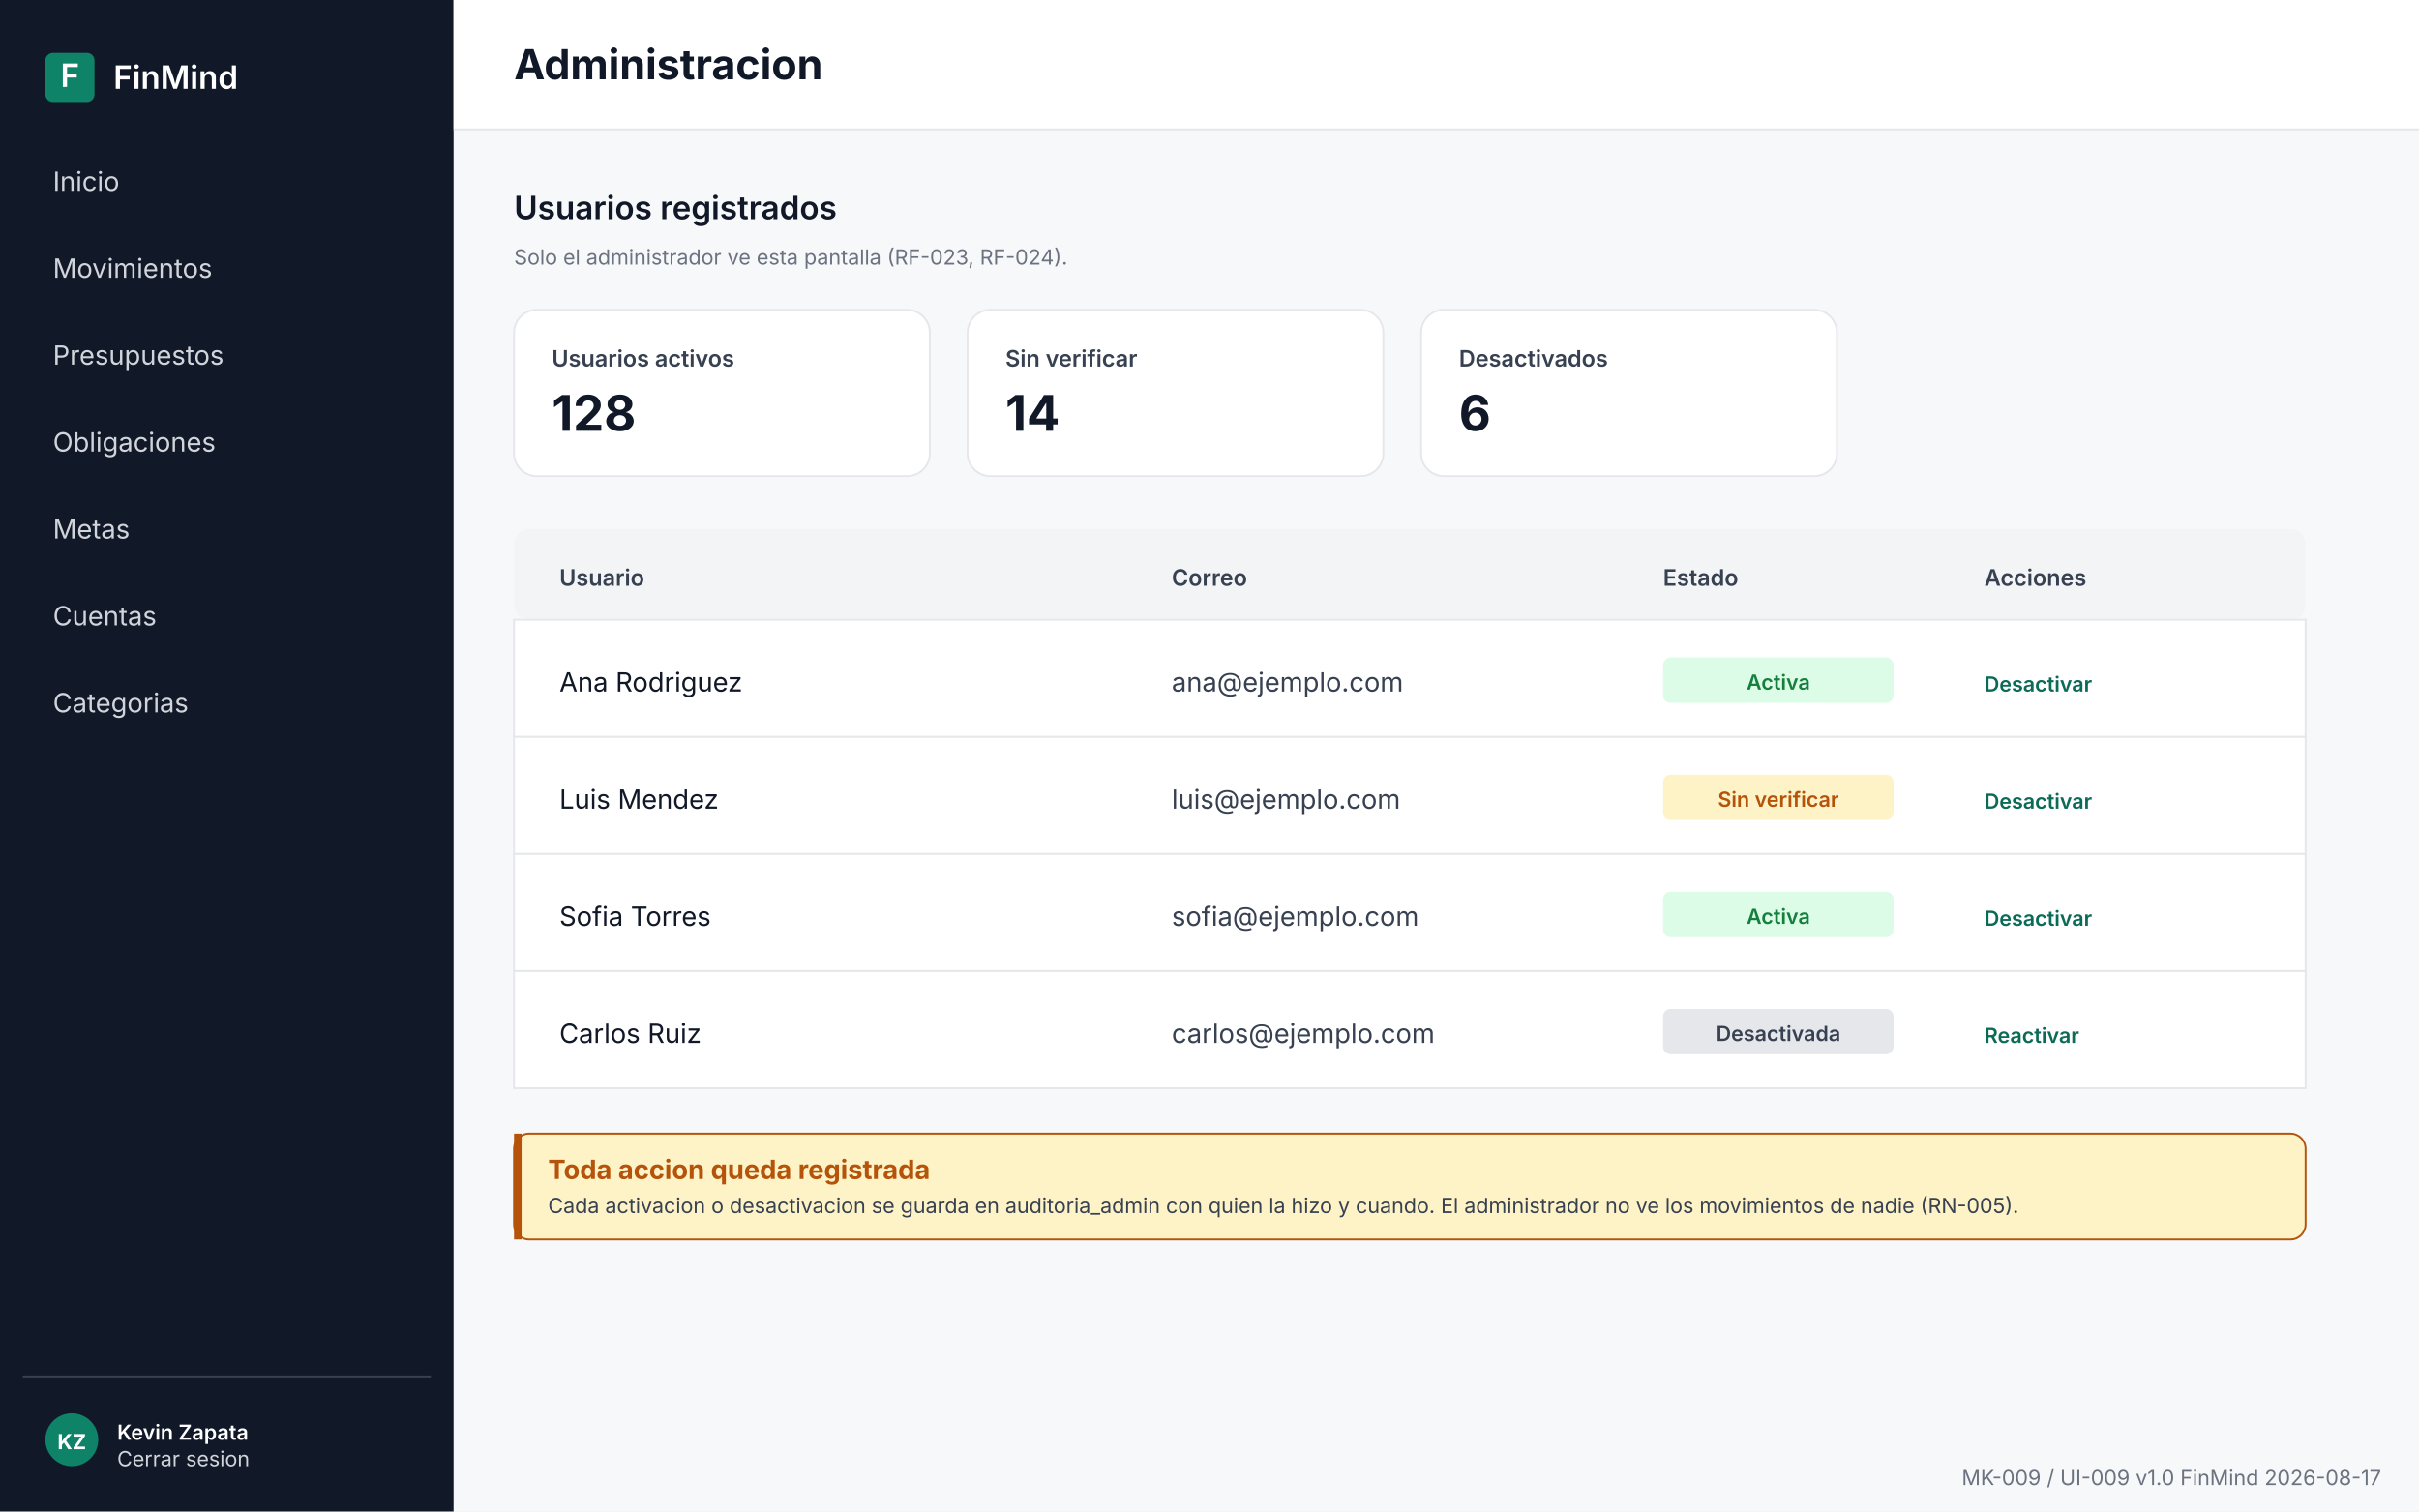
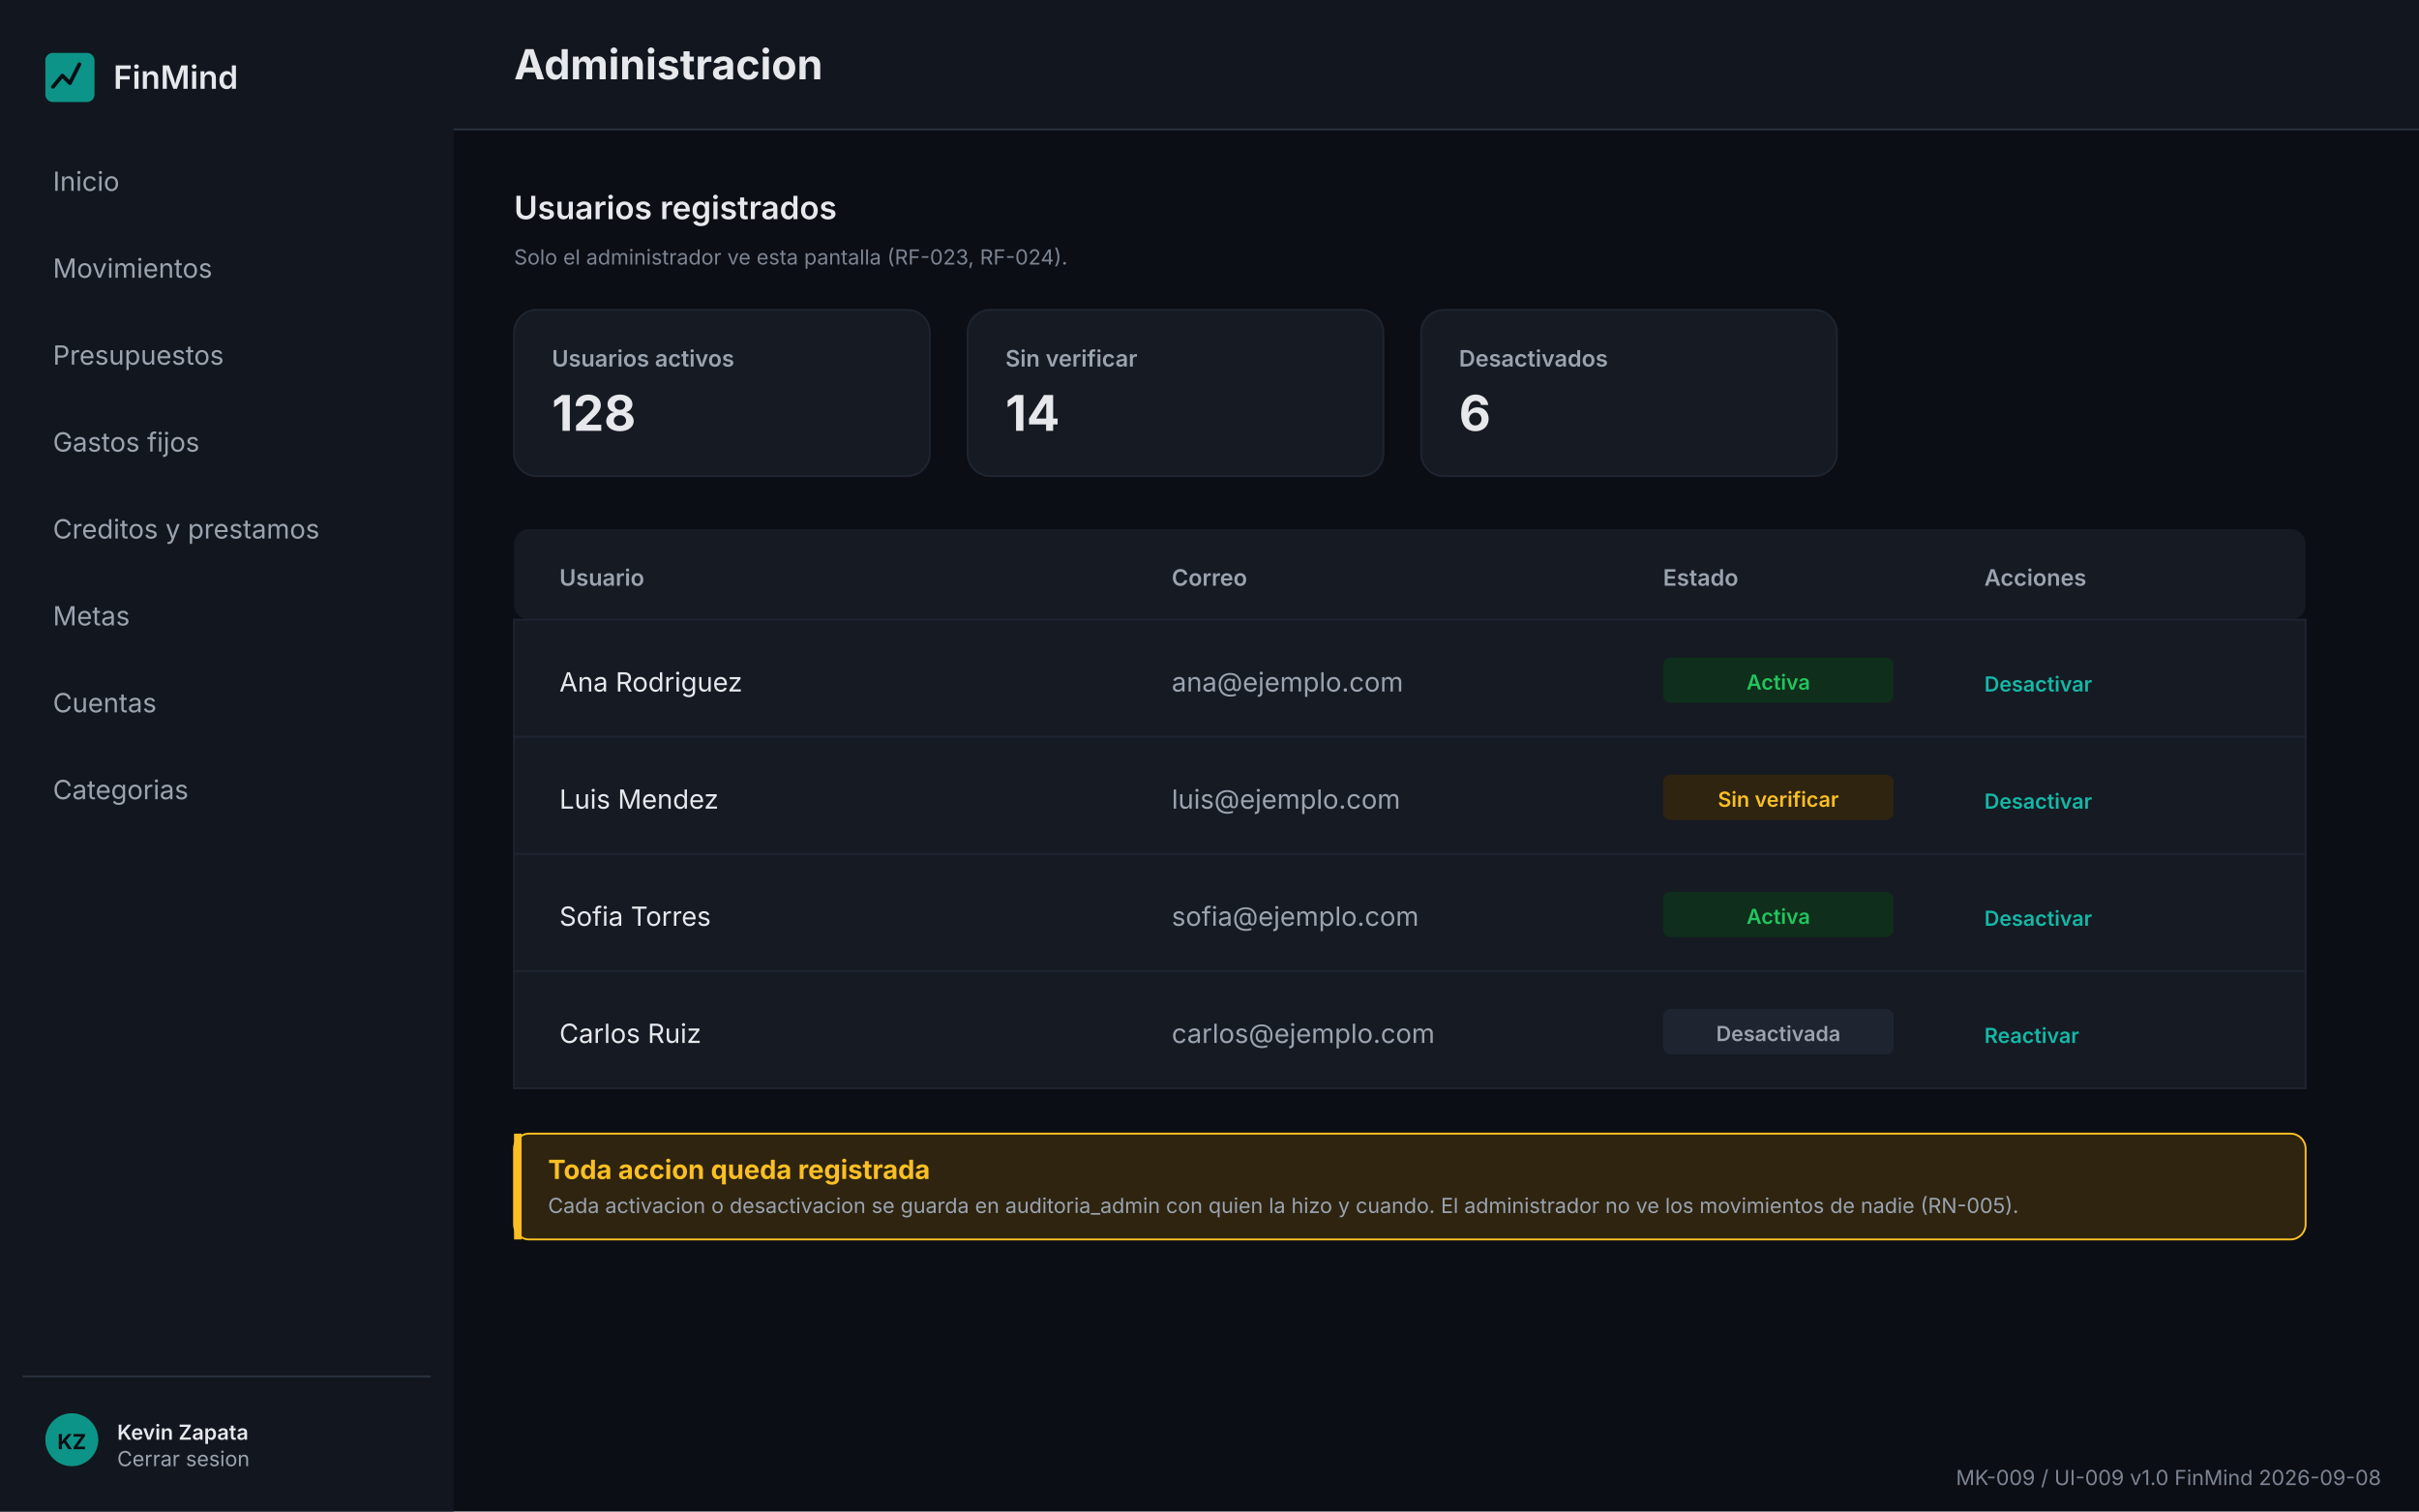
<svg xmlns="http://www.w3.org/2000/svg" viewBox="0 0 1280 800" width="1280" height="800" role="img" aria-labelledby="t d">
-   <rect x="0" y="0" width="1280" height="800" rx="0" fill="#F7F8FA" />
-   <rect x="0" y="0" width="240" height="800" rx="0" fill="#111827" />
-   <rect x="24" y="28" width="26" height="26" rx="4" fill="#0E8368" />
-   <text x="37" y="46" font-family="Inter, 'Segoe UI', system-ui, sans-serif" font-size="17" font-weight="600" fill="#FFFFFF" text-anchor="middle">F</text>
-   <text x="60" y="47" font-family="Inter, 'Segoe UI', system-ui, sans-serif" font-size="17" font-weight="600" fill="#FFFFFF" text-anchor="start">FinMind</text>
-   <text x="28" y="101" font-family="Inter, 'Segoe UI', system-ui, sans-serif" font-size="14" font-weight="400" fill="#D1D5DB" text-anchor="start">Inicio</text>
-   <text x="28" y="147" font-family="Inter, 'Segoe UI', system-ui, sans-serif" font-size="14" font-weight="400" fill="#D1D5DB" text-anchor="start">Movimientos</text>
-   <text x="28" y="193" font-family="Inter, 'Segoe UI', system-ui, sans-serif" font-size="14" font-weight="400" fill="#D1D5DB" text-anchor="start">Presupuestos</text>
-   <text x="28" y="239" font-family="Inter, 'Segoe UI', system-ui, sans-serif" font-size="14" font-weight="400" fill="#D1D5DB" text-anchor="start">Obligaciones</text>
-   <text x="28" y="285" font-family="Inter, 'Segoe UI', system-ui, sans-serif" font-size="14" font-weight="400" fill="#D1D5DB" text-anchor="start">Metas</text>
-   <text x="28" y="331" font-family="Inter, 'Segoe UI', system-ui, sans-serif" font-size="14" font-weight="400" fill="#D1D5DB" text-anchor="start">Cuentas</text>
-   <text x="28" y="377" font-family="Inter, 'Segoe UI', system-ui, sans-serif" font-size="14" font-weight="400" fill="#D1D5DB" text-anchor="start">Categorias</text>
-   <rect x="12" y="728" width="216" height="1" rx="0" fill="#374151" />
-   <rect x="24" y="748" width="28" height="28" rx="14" fill="#0E8368" />
-   <text x="38" y="767" font-family="Inter, 'Segoe UI', system-ui, sans-serif" font-size="11" font-weight="700" fill="#FFFFFF" text-anchor="middle">KZ</text>
-   <text x="62" y="762" font-family="Inter, 'Segoe UI', system-ui, sans-serif" font-size="11" font-weight="600" fill="#FFFFFF" text-anchor="start">Kevin Zapata</text>
-   <text x="62" y="776" font-family="Inter, 'Segoe UI', system-ui, sans-serif" font-size="11" font-weight="400" fill="#D1D5DB" text-anchor="start">Cerrar sesion</text>
-   <rect x="240" y="0" width="1040" height="68" rx="0" fill="#FFFFFF" />
-   <rect x="240" y="68" width="1040" height="1" rx="0" fill="#E5E7EB" />
-   <text x="272" y="42" font-family="Inter, 'Segoe UI', system-ui, sans-serif" font-size="22" font-weight="700" fill="#111827" text-anchor="start">Administracion</text>
-   <text x="272" y="116" font-family="Inter, 'Segoe UI', system-ui, sans-serif" font-size="17" font-weight="600" fill="#111827" text-anchor="start">Usuarios registrados</text>
-   <text x="272" y="140" font-family="Inter, 'Segoe UI', system-ui, sans-serif" font-size="11" font-weight="400" fill="#6B7280" text-anchor="start">Solo el administrador ve esta pantalla (RF-023, RF-024).</text>
-   <rect x="272" y="164" width="220" height="88" rx="12" fill="#FFFFFF" stroke="#E5E7EB" stroke-width="1" />
-   <text x="292" y="194" font-family="Inter, 'Segoe UI', system-ui, sans-serif" font-size="12" font-weight="600" fill="#374151" text-anchor="start">Usuarios activos</text>
-   <text x="292" y="228" font-family="Inter, 'Segoe UI', system-ui, sans-serif" font-size="26" font-weight="700" fill="#111827" text-anchor="start">128</text>
-   <rect x="512" y="164" width="220" height="88" rx="12" fill="#FFFFFF" stroke="#E5E7EB" stroke-width="1" />
-   <text x="532" y="194" font-family="Inter, 'Segoe UI', system-ui, sans-serif" font-size="12" font-weight="600" fill="#374151" text-anchor="start">Sin verificar</text>
-   <text x="532" y="228" font-family="Inter, 'Segoe UI', system-ui, sans-serif" font-size="26" font-weight="700" fill="#111827" text-anchor="start">14</text>
-   <rect x="752" y="164" width="220" height="88" rx="12" fill="#FFFFFF" stroke="#E5E7EB" stroke-width="1" />
-   <text x="772" y="194" font-family="Inter, 'Segoe UI', system-ui, sans-serif" font-size="12" font-weight="600" fill="#374151" text-anchor="start">Desactivados</text>
-   <text x="772" y="228" font-family="Inter, 'Segoe UI', system-ui, sans-serif" font-size="26" font-weight="700" fill="#111827" text-anchor="start">6</text>
-   <rect x="272" y="280" width="948" height="48" rx="8" fill="#F3F4F6" />
-   <text x="296" y="310" font-family="Inter, 'Segoe UI', system-ui, sans-serif" font-size="12" font-weight="600" fill="#374151" text-anchor="start">Usuario</text>
-   <text x="620" y="310" font-family="Inter, 'Segoe UI', system-ui, sans-serif" font-size="12" font-weight="600" fill="#374151" text-anchor="start">Correo</text>
-   <text x="880" y="310" font-family="Inter, 'Segoe UI', system-ui, sans-serif" font-size="12" font-weight="600" fill="#374151" text-anchor="start">Estado</text>
-   <text x="1050" y="310" font-family="Inter, 'Segoe UI', system-ui, sans-serif" font-size="12" font-weight="600" fill="#374151" text-anchor="start">Acciones</text>
-   <rect x="272" y="328" width="948" height="62" rx="0" fill="#FFFFFF" stroke="#E5E7EB" stroke-width="1" />
-   <text x="296" y="366" font-family="Inter, 'Segoe UI', system-ui, sans-serif" font-size="14" font-weight="400" fill="#111827" text-anchor="start">Ana Rodriguez</text>
-   <text x="620" y="366" font-family="Inter, 'Segoe UI', system-ui, sans-serif" font-size="14" font-weight="400" fill="#374151" text-anchor="start">ana@ejemplo.com</text>
-   <rect x="880" y="348" width="122" height="24" rx="4" fill="#DCFCE7" />
-   <text x="941" y="365" font-family="Inter, 'Segoe UI', system-ui, sans-serif" font-size="11" font-weight="600" fill="#15803D" text-anchor="middle">Activa</text>
-   <text x="1050" y="366" font-family="Inter, 'Segoe UI', system-ui, sans-serif" font-size="11" font-weight="600" fill="#0B6B57" text-anchor="start">Desactivar</text>
-   <rect x="272" y="390" width="948" height="62" rx="0" fill="#FFFFFF" stroke="#E5E7EB" stroke-width="1" />
-   <text x="296" y="428" font-family="Inter, 'Segoe UI', system-ui, sans-serif" font-size="14" font-weight="400" fill="#111827" text-anchor="start">Luis Mendez</text>
-   <text x="620" y="428" font-family="Inter, 'Segoe UI', system-ui, sans-serif" font-size="14" font-weight="400" fill="#374151" text-anchor="start">luis@ejemplo.com</text>
-   <rect x="880" y="410" width="122" height="24" rx="4" fill="#FEF3C7" />
-   <text x="941" y="427" font-family="Inter, 'Segoe UI', system-ui, sans-serif" font-size="11" font-weight="600" fill="#B45309" text-anchor="middle">Sin verificar</text>
-   <text x="1050" y="428" font-family="Inter, 'Segoe UI', system-ui, sans-serif" font-size="11" font-weight="600" fill="#0B6B57" text-anchor="start">Desactivar</text>
-   <rect x="272" y="452" width="948" height="62" rx="0" fill="#FFFFFF" stroke="#E5E7EB" stroke-width="1" />
-   <text x="296" y="490" font-family="Inter, 'Segoe UI', system-ui, sans-serif" font-size="14" font-weight="400" fill="#111827" text-anchor="start">Sofia Torres</text>
-   <text x="620" y="490" font-family="Inter, 'Segoe UI', system-ui, sans-serif" font-size="14" font-weight="400" fill="#374151" text-anchor="start">sofia@ejemplo.com</text>
-   <rect x="880" y="472" width="122" height="24" rx="4" fill="#DCFCE7" />
-   <text x="941" y="489" font-family="Inter, 'Segoe UI', system-ui, sans-serif" font-size="11" font-weight="600" fill="#15803D" text-anchor="middle">Activa</text>
-   <text x="1050" y="490" font-family="Inter, 'Segoe UI', system-ui, sans-serif" font-size="11" font-weight="600" fill="#0B6B57" text-anchor="start">Desactivar</text>
-   <rect x="272" y="514" width="948" height="62" rx="0" fill="#FFFFFF" stroke="#E5E7EB" stroke-width="1" />
-   <text x="296" y="552" font-family="Inter, 'Segoe UI', system-ui, sans-serif" font-size="14" font-weight="400" fill="#111827" text-anchor="start">Carlos Ruiz</text>
-   <text x="620" y="552" font-family="Inter, 'Segoe UI', system-ui, sans-serif" font-size="14" font-weight="400" fill="#374151" text-anchor="start">carlos@ejemplo.com</text>
-   <rect x="880" y="534" width="122" height="24" rx="4" fill="#E5E7EB" />
-   <text x="941" y="551" font-family="Inter, 'Segoe UI', system-ui, sans-serif" font-size="11" font-weight="600" fill="#374151" text-anchor="middle">Desactivada</text>
-   <text x="1050" y="552" font-family="Inter, 'Segoe UI', system-ui, sans-serif" font-size="11" font-weight="600" fill="#0B6B57" text-anchor="start">Reactivar</text>
-   <rect x="272" y="600" width="948" height="56" rx="8" fill="#FEF3C7" stroke="#B45309" stroke-width="1" />
-   <rect x="272" y="600" width="4" height="56" rx="0" fill="#B45309" />
-   <text x="290" y="624" font-family="Inter, 'Segoe UI', system-ui, sans-serif" font-size="14" font-weight="700" fill="#B45309" text-anchor="start">Toda accion queda registrada</text>
-   <text x="290" y="642" font-family="Inter, 'Segoe UI', system-ui, sans-serif" font-size="11" font-weight="400" fill="#374151" text-anchor="start">Cada activacion o desactivacion se guarda en auditoria_admin con quien la hizo y cuando. El administrador no ve los movimientos de nadie (RN-005).</text>
-   <text x="1260" y="786" font-family="Inter, 'Segoe UI', system-ui, sans-serif" font-size="11" font-weight="400" fill="#6B7280" text-anchor="end">MK-009 / UI-009  v1.0  FinMind  2026-08-17</text>
+   <rect x="0" y="0" width="1280" height="800" rx="0" fill="#0B0E14" />
+   <rect x="0" y="0" width="240" height="800" rx="0" fill="#12171F" />
+   <rect x="24" y="28" width="26" height="26" rx="4" fill="#0D9488" />
+   <polyline points="28,46 33,40 37,44 42,34" fill="none" stroke="#0B0E14" stroke-width="2" stroke-linecap="round" stroke-linejoin="round" />
+   <text x="60" y="47" font-family="Inter, 'Segoe UI', system-ui, sans-serif" font-size="17" font-weight="600" fill="#E6E8EC" text-anchor="start">FinMind</text>
+   <text x="28" y="101" font-family="Inter, 'Segoe UI', system-ui, sans-serif" font-size="14" font-weight="400" fill="#9BA3AF" text-anchor="start">Inicio</text>
+   <text x="28" y="147" font-family="Inter, 'Segoe UI', system-ui, sans-serif" font-size="14" font-weight="400" fill="#9BA3AF" text-anchor="start">Movimientos</text>
+   <text x="28" y="193" font-family="Inter, 'Segoe UI', system-ui, sans-serif" font-size="14" font-weight="400" fill="#9BA3AF" text-anchor="start">Presupuestos</text>
+   <text x="28" y="239" font-family="Inter, 'Segoe UI', system-ui, sans-serif" font-size="14" font-weight="400" fill="#9BA3AF" text-anchor="start">Gastos fijos</text>
+   <text x="28" y="285" font-family="Inter, 'Segoe UI', system-ui, sans-serif" font-size="14" font-weight="400" fill="#9BA3AF" text-anchor="start">Creditos y prestamos</text>
+   <text x="28" y="331" font-family="Inter, 'Segoe UI', system-ui, sans-serif" font-size="14" font-weight="400" fill="#9BA3AF" text-anchor="start">Metas</text>
+   <text x="28" y="377" font-family="Inter, 'Segoe UI', system-ui, sans-serif" font-size="14" font-weight="400" fill="#9BA3AF" text-anchor="start">Cuentas</text>
+   <text x="28" y="423" font-family="Inter, 'Segoe UI', system-ui, sans-serif" font-size="14" font-weight="400" fill="#9BA3AF" text-anchor="start">Categorias</text>
+   <rect x="12" y="728" width="216" height="1" rx="0" fill="#2A3240" />
+   <rect x="24" y="748" width="28" height="28" rx="14" fill="#0D9488" />
+   <text x="38" y="767" font-family="Inter, 'Segoe UI', system-ui, sans-serif" font-size="11" font-weight="700" fill="#0B0E14" text-anchor="middle">KZ</text>
+   <text x="62" y="762" font-family="Inter, 'Segoe UI', system-ui, sans-serif" font-size="11" font-weight="600" fill="#E6E8EC" text-anchor="start">Kevin Zapata</text>
+   <text x="62" y="776" font-family="Inter, 'Segoe UI', system-ui, sans-serif" font-size="11" font-weight="400" fill="#9BA3AF" text-anchor="start">Cerrar sesion</text>
+   <rect x="240" y="0" width="1040" height="68" rx="0" fill="#12171F" />
+   <rect x="240" y="68" width="1040" height="1" rx="0" fill="#2A3240" />
+   <text x="272" y="42" font-family="Inter, 'Segoe UI', system-ui, sans-serif" font-size="22" font-weight="700" fill="#E6E8EC" text-anchor="start">Administracion</text>
+   <text x="272" y="116" font-family="Inter, 'Segoe UI', system-ui, sans-serif" font-size="17" font-weight="600" fill="#E6E8EC" text-anchor="start">Usuarios registrados</text>
+   <text x="272" y="140" font-family="Inter, 'Segoe UI', system-ui, sans-serif" font-size="11" font-weight="400" fill="#7C8493" text-anchor="start">Solo el administrador ve esta pantalla (RF-023, RF-024).</text>
+   <rect x="272" y="164" width="220" height="88" rx="12" fill="#151A23" stroke="#1E2530" stroke-width="1" />
+   <text x="292" y="194" font-family="Inter, 'Segoe UI', system-ui, sans-serif" font-size="12" font-weight="600" fill="#9BA3AF" text-anchor="start">Usuarios activos</text>
+   <text x="292" y="228" font-family="Inter, 'Segoe UI', system-ui, sans-serif" font-size="26" font-weight="700" fill="#E6E8EC" text-anchor="start">128</text>
+   <rect x="512" y="164" width="220" height="88" rx="12" fill="#151A23" stroke="#1E2530" stroke-width="1" />
+   <text x="532" y="194" font-family="Inter, 'Segoe UI', system-ui, sans-serif" font-size="12" font-weight="600" fill="#9BA3AF" text-anchor="start">Sin verificar</text>
+   <text x="532" y="228" font-family="Inter, 'Segoe UI', system-ui, sans-serif" font-size="26" font-weight="700" fill="#E6E8EC" text-anchor="start">14</text>
+   <rect x="752" y="164" width="220" height="88" rx="12" fill="#151A23" stroke="#1E2530" stroke-width="1" />
+   <text x="772" y="194" font-family="Inter, 'Segoe UI', system-ui, sans-serif" font-size="12" font-weight="600" fill="#9BA3AF" text-anchor="start">Desactivados</text>
+   <text x="772" y="228" font-family="Inter, 'Segoe UI', system-ui, sans-serif" font-size="26" font-weight="700" fill="#E6E8EC" text-anchor="start">6</text>
+   <rect x="272" y="280" width="948" height="48" rx="8" fill="#151A23" />
+   <text x="296" y="310" font-family="Inter, 'Segoe UI', system-ui, sans-serif" font-size="12" font-weight="600" fill="#9BA3AF" text-anchor="start">Usuario</text>
+   <text x="620" y="310" font-family="Inter, 'Segoe UI', system-ui, sans-serif" font-size="12" font-weight="600" fill="#9BA3AF" text-anchor="start">Correo</text>
+   <text x="880" y="310" font-family="Inter, 'Segoe UI', system-ui, sans-serif" font-size="12" font-weight="600" fill="#9BA3AF" text-anchor="start">Estado</text>
+   <text x="1050" y="310" font-family="Inter, 'Segoe UI', system-ui, sans-serif" font-size="12" font-weight="600" fill="#9BA3AF" text-anchor="start">Acciones</text>
+   <rect x="272" y="328" width="948" height="62" rx="0" fill="#151A23" stroke="#1E2530" stroke-width="1" />
+   <text x="296" y="366" font-family="Inter, 'Segoe UI', system-ui, sans-serif" font-size="14" font-weight="400" fill="#E6E8EC" text-anchor="start">Ana Rodriguez</text>
+   <text x="620" y="366" font-family="Inter, 'Segoe UI', system-ui, sans-serif" font-size="14" font-weight="400" fill="#9BA3AF" text-anchor="start">ana@ejemplo.com</text>
+   <rect x="880" y="348" width="122" height="24" rx="4" fill="#0F2E1B" />
+   <text x="941" y="365" font-family="Inter, 'Segoe UI', system-ui, sans-serif" font-size="11" font-weight="600" fill="#22C55E" text-anchor="middle">Activa</text>
+   <text x="1050" y="366" font-family="Inter, 'Segoe UI', system-ui, sans-serif" font-size="11" font-weight="600" fill="#14B8A6" text-anchor="start">Desactivar</text>
+   <rect x="272" y="390" width="948" height="62" rx="0" fill="#151A23" stroke="#1E2530" stroke-width="1" />
+   <text x="296" y="428" font-family="Inter, 'Segoe UI', system-ui, sans-serif" font-size="14" font-weight="400" fill="#E6E8EC" text-anchor="start">Luis Mendez</text>
+   <text x="620" y="428" font-family="Inter, 'Segoe UI', system-ui, sans-serif" font-size="14" font-weight="400" fill="#9BA3AF" text-anchor="start">luis@ejemplo.com</text>
+   <rect x="880" y="410" width="122" height="24" rx="4" fill="#2E2410" />
+   <text x="941" y="427" font-family="Inter, 'Segoe UI', system-ui, sans-serif" font-size="11" font-weight="600" fill="#FBBF24" text-anchor="middle">Sin verificar</text>
+   <text x="1050" y="428" font-family="Inter, 'Segoe UI', system-ui, sans-serif" font-size="11" font-weight="600" fill="#14B8A6" text-anchor="start">Desactivar</text>
+   <rect x="272" y="452" width="948" height="62" rx="0" fill="#151A23" stroke="#1E2530" stroke-width="1" />
+   <text x="296" y="490" font-family="Inter, 'Segoe UI', system-ui, sans-serif" font-size="14" font-weight="400" fill="#E6E8EC" text-anchor="start">Sofia Torres</text>
+   <text x="620" y="490" font-family="Inter, 'Segoe UI', system-ui, sans-serif" font-size="14" font-weight="400" fill="#9BA3AF" text-anchor="start">sofia@ejemplo.com</text>
+   <rect x="880" y="472" width="122" height="24" rx="4" fill="#0F2E1B" />
+   <text x="941" y="489" font-family="Inter, 'Segoe UI', system-ui, sans-serif" font-size="11" font-weight="600" fill="#22C55E" text-anchor="middle">Activa</text>
+   <text x="1050" y="490" font-family="Inter, 'Segoe UI', system-ui, sans-serif" font-size="11" font-weight="600" fill="#14B8A6" text-anchor="start">Desactivar</text>
+   <rect x="272" y="514" width="948" height="62" rx="0" fill="#151A23" stroke="#1E2530" stroke-width="1" />
+   <text x="296" y="552" font-family="Inter, 'Segoe UI', system-ui, sans-serif" font-size="14" font-weight="400" fill="#E6E8EC" text-anchor="start">Carlos Ruiz</text>
+   <text x="620" y="552" font-family="Inter, 'Segoe UI', system-ui, sans-serif" font-size="14" font-weight="400" fill="#9BA3AF" text-anchor="start">carlos@ejemplo.com</text>
+   <rect x="880" y="534" width="122" height="24" rx="4" fill="#1E2530" />
+   <text x="941" y="551" font-family="Inter, 'Segoe UI', system-ui, sans-serif" font-size="11" font-weight="600" fill="#9BA3AF" text-anchor="middle">Desactivada</text>
+   <text x="1050" y="552" font-family="Inter, 'Segoe UI', system-ui, sans-serif" font-size="11" font-weight="600" fill="#14B8A6" text-anchor="start">Reactivar</text>
+   <rect x="272" y="600" width="948" height="56" rx="8" fill="#2E2410" stroke="#FBBF24" stroke-width="1" />
+   <rect x="272" y="600" width="4" height="56" rx="0" fill="#FBBF24" />
+   <text x="290" y="624" font-family="Inter, 'Segoe UI', system-ui, sans-serif" font-size="14" font-weight="700" fill="#FBBF24" text-anchor="start">Toda accion queda registrada</text>
+   <text x="290" y="642" font-family="Inter, 'Segoe UI', system-ui, sans-serif" font-size="11" font-weight="400" fill="#9BA3AF" text-anchor="start">Cada activacion o desactivacion se guarda en auditoria_admin con quien la hizo y cuando. El administrador no ve los movimientos de nadie (RN-005).</text>
+   <text x="1260" y="786" font-family="Inter, 'Segoe UI', system-ui, sans-serif" font-size="11" font-weight="400" fill="#7C8493" text-anchor="end">MK-009 / UI-009  v1.0  FinMind  2026-09-08</text>
</svg>
